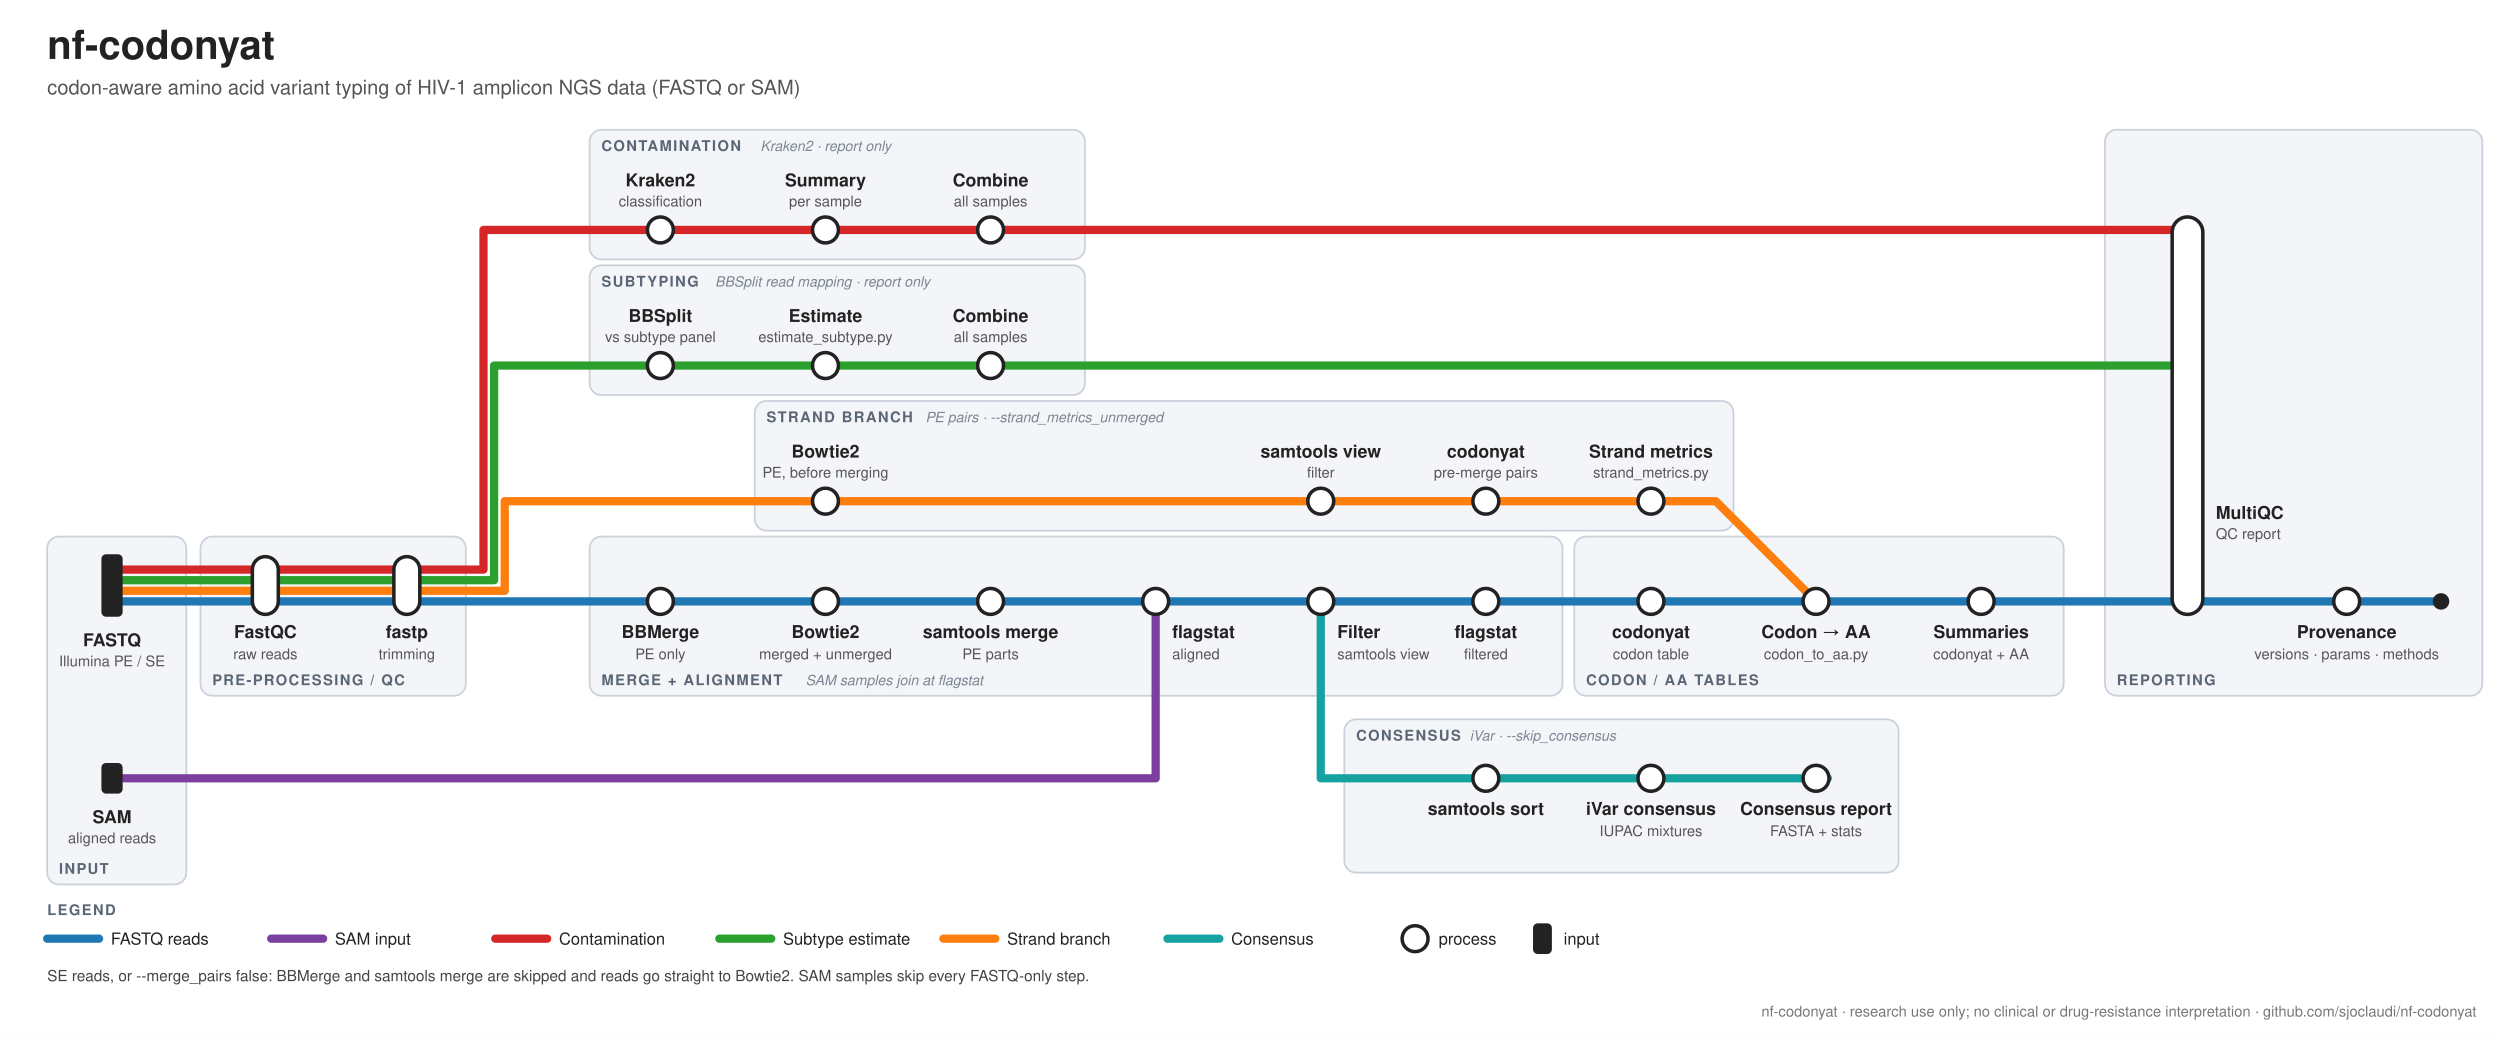
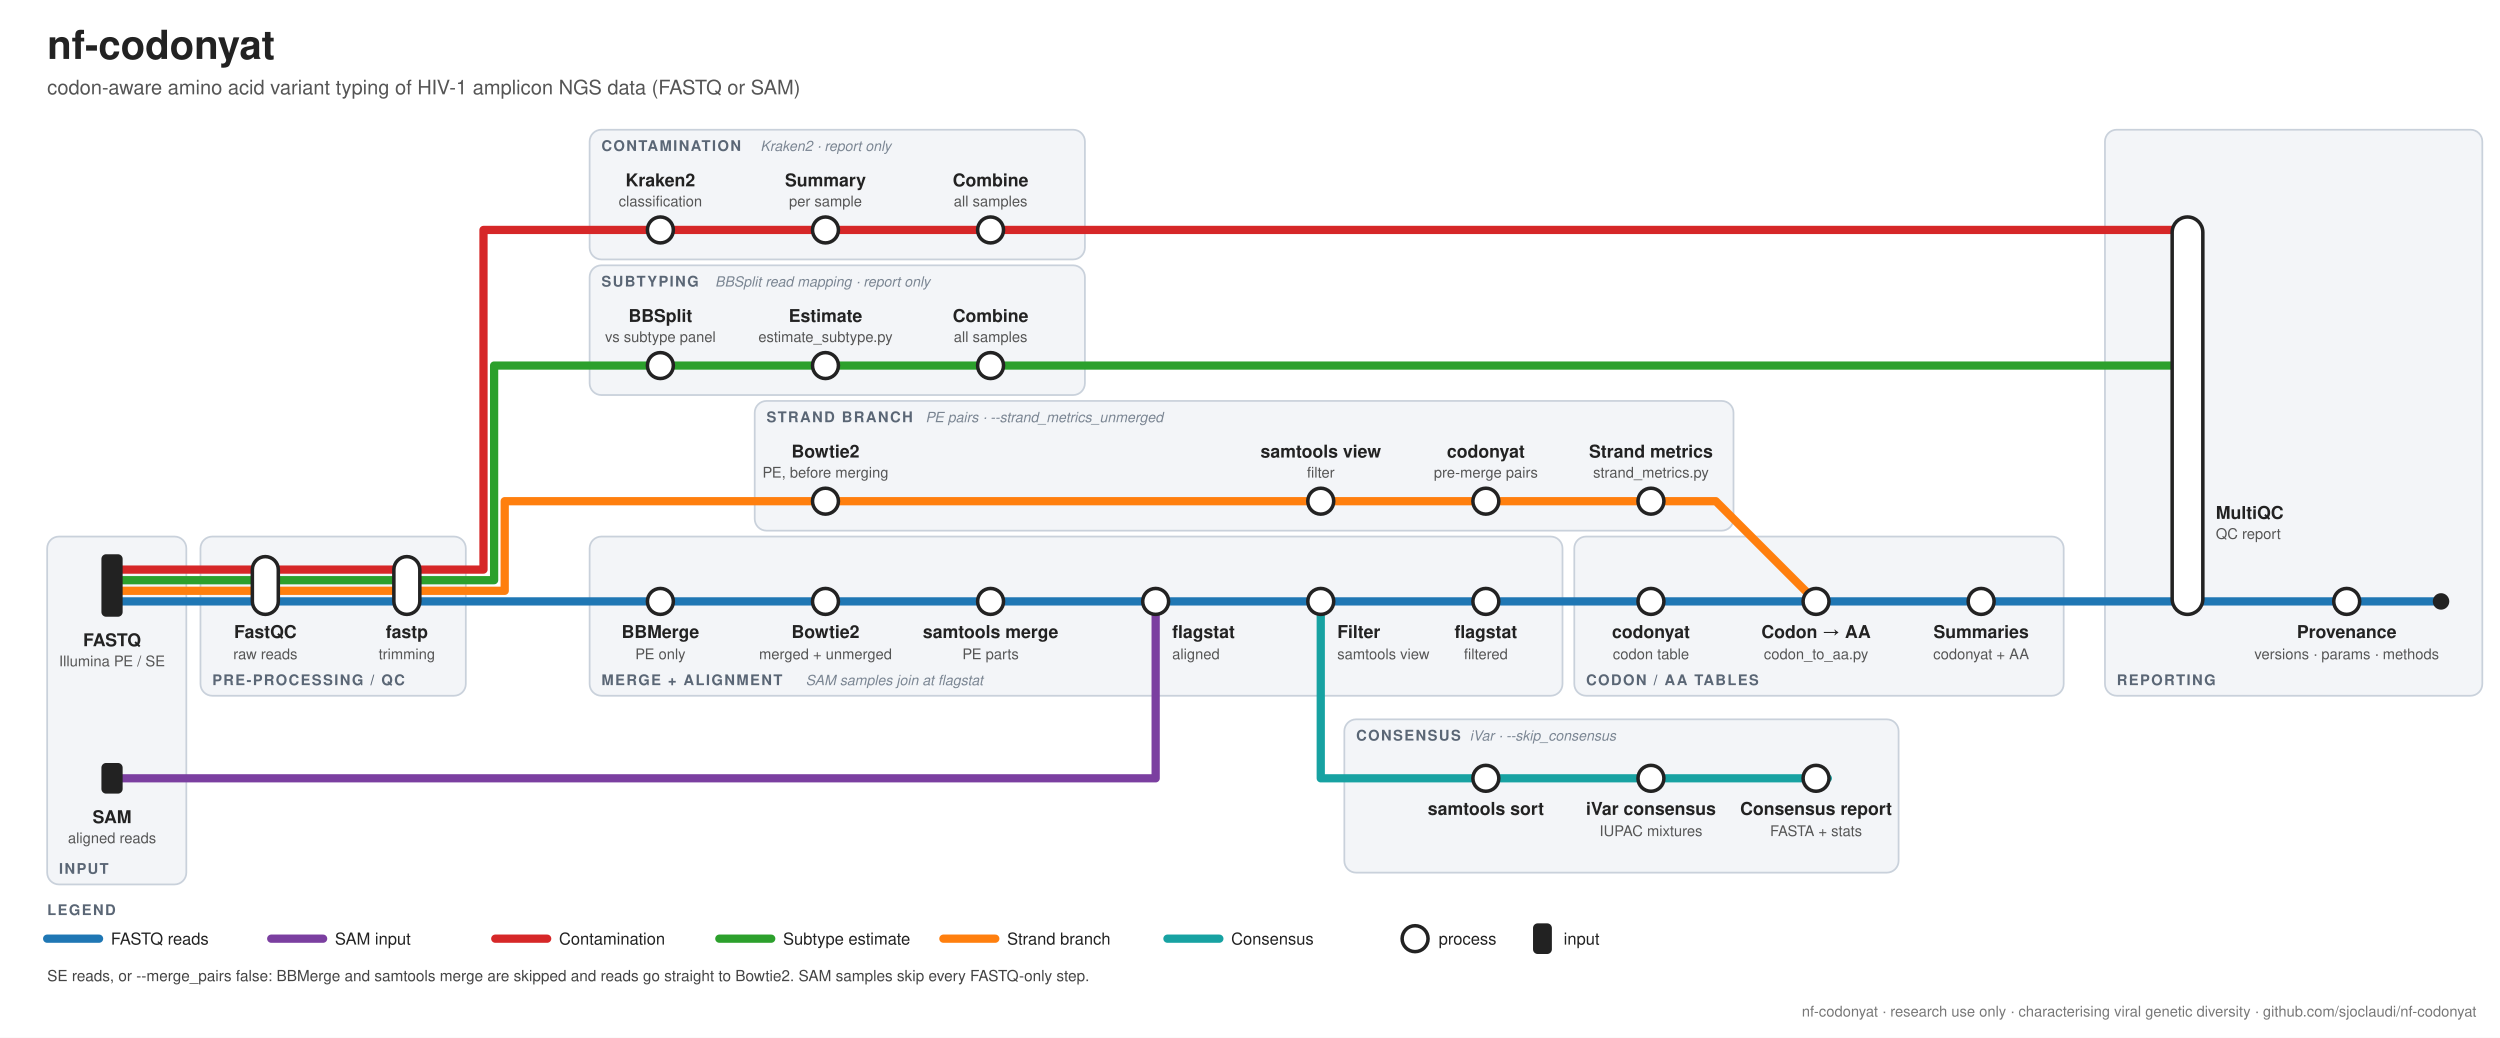
<svg xmlns="http://www.w3.org/2000/svg" width="2120" height="880" viewBox="0 0 2120 880" font-family="'Helvetica Neue', Helvetica, Arial, 'DejaVu Sans', sans-serif">
  <rect width="2120" height="880" fill="#ffffff" />
  <text x="40" y="50" font-size="34" text-anchor="start" font-weight="bold" fill="#222">nf-codonyat</text>
  <text x="40" y="80" font-size="17" text-anchor="start" font-weight="normal" fill="#555">codon-aware amino acid variant typing of HIV-1 amplicon NGS data (FASTQ or SAM)</text>
  <rect x="40" y="455" width="118" height="295" rx="10" fill="#f3f5f8" stroke="#c9d1db" stroke-width="1.5" />
  <text x="50" y="741" font-size="12.5" text-anchor="start" font-weight="bold" fill="#5a6675" letter-spacing="1.2">INPUT</text>
  <rect x="170" y="455" width="225" height="135" rx="10" fill="#f3f5f8" stroke="#c9d1db" stroke-width="1.5" />
  <text x="180" y="581" font-size="12.5" text-anchor="start" font-weight="bold" fill="#5a6675" letter-spacing="1.2">PRE-PROCESSING / QC</text>
  <rect x="500" y="110" width="420" height="110" rx="10" fill="#f3f5f8" stroke="#c9d1db" stroke-width="1.5" />
  <text x="510" y="128" font-size="12.5" text-anchor="start" font-weight="bold" fill="#5a6675" letter-spacing="1.2">CONTAMINATION</text>
  <text x="644.8" y="128" font-size="12" text-anchor="start" font-weight="normal" fill="#7a8592" font-style="italic">Kraken2 · report only</text>
  <rect x="500" y="225" width="420" height="110" rx="10" fill="#f3f5f8" stroke="#c9d1db" stroke-width="1.5" />
  <text x="510" y="243" font-size="12.5" text-anchor="start" font-weight="bold" fill="#5a6675" letter-spacing="1.2">SUBTYPING</text>
  <text x="606.4" y="243" font-size="12" text-anchor="start" font-weight="normal" fill="#7a8592" font-style="italic">BBSplit read mapping · report only</text>
  <rect x="640" y="340" width="830" height="110" rx="10" fill="#f3f5f8" stroke="#c9d1db" stroke-width="1.5" />
  <text x="650" y="358" font-size="12.5" text-anchor="start" font-weight="bold" fill="#5a6675" letter-spacing="1.2">STRAND BRANCH</text>
  <text x="784.8" y="358" font-size="12" text-anchor="start" font-weight="normal" fill="#7a8592" font-style="italic">PE pairs · --strand_metrics_unmerged</text>
  <rect x="500" y="455" width="825" height="135" rx="10" fill="#f3f5f8" stroke="#c9d1db" stroke-width="1.5" />
  <text x="510" y="581" font-size="12.5" text-anchor="start" font-weight="bold" fill="#5a6675" letter-spacing="1.2">MERGE + ALIGNMENT</text>
  <text x="683.2" y="581" font-size="12" text-anchor="start" font-weight="normal" fill="#7a8592" font-style="italic">SAM samples join at flagstat</text>
  <rect x="1335" y="455" width="415" height="135" rx="10" fill="#f3f5f8" stroke="#c9d1db" stroke-width="1.5" />
  <text x="1345" y="581" font-size="12.5" text-anchor="start" font-weight="bold" fill="#5a6675" letter-spacing="1.2">CODON / AA TABLES</text>
  <rect x="1140" y="610" width="470" height="130" rx="10" fill="#f3f5f8" stroke="#c9d1db" stroke-width="1.5" />
  <text x="1150" y="628" font-size="12.5" text-anchor="start" font-weight="bold" fill="#5a6675" letter-spacing="1.2">CONSENSUS</text>
  <text x="1246.4" y="628" font-size="12" text-anchor="start" font-weight="normal" fill="#7a8592" font-style="italic">iVar · --skip_consensus</text>
  <rect x="1785" y="110" width="320" height="480" rx="10" fill="#f3f5f8" stroke="#c9d1db" stroke-width="1.5" />
  <text x="1795" y="581" font-size="12.5" text-anchor="start" font-weight="bold" fill="#5a6675" letter-spacing="1.2">REPORTING</text>
  <path d="M95,483 L410,483 L410,195 L1855,195" fill="none" stroke="#d62728" stroke-width="7" stroke-linejoin="round" stroke-linecap="round" />
  <path d="M95,492 L419,492 L419,310 L1855,310" fill="none" stroke="#2ca02c" stroke-width="7" stroke-linejoin="round" stroke-linecap="round" />
  <path d="M95,501 L428,501 L428,425 L1455,425 L1540,510" fill="none" stroke="#ff7f0e" stroke-width="7" stroke-linejoin="round" stroke-linecap="round" />
  <path d="M95,510 L2070,510" fill="none" stroke="#1f77b4" stroke-width="7" stroke-linejoin="round" stroke-linecap="round" />
  <path d="M95,660 L980,660 L980,510" fill="none" stroke="#7b3fa0" stroke-width="7" stroke-linejoin="round" stroke-linecap="round" />
  <path d="M1120,510 L1120,660 L1550,660" fill="none" stroke="#17a2a2" stroke-width="7" stroke-linejoin="round" stroke-linecap="round" />
  <rect x="86" y="470" width="18" height="53" rx="4" fill="#222" />
  <text x="95" y="548" font-size="15" text-anchor="middle" font-weight="bold" fill="#222">FASTQ</text>
  <text x="95" y="565" font-size="12.5" text-anchor="middle" font-weight="normal" fill="#555">Illumina PE / SE</text>
  <rect x="86" y="647" width="18" height="26" rx="4" fill="#222" />
  <text x="95" y="698" font-size="15" text-anchor="middle" font-weight="bold" fill="#222">SAM</text>
  <text x="95" y="715" font-size="12.5" text-anchor="middle" font-weight="normal" fill="#555">aligned reads</text>
  <rect x="214.0" y="472" width="22" height="49" rx="11.0" fill="#fff" stroke="#222" stroke-width="3" />
  <text x="225" y="541" font-size="15" text-anchor="middle" font-weight="bold" fill="#222">FastQC</text>
  <text x="225" y="559" font-size="12.5" text-anchor="middle" font-weight="normal" fill="#555">raw reads</text>
  <rect x="334.0" y="472" width="22" height="49" rx="11.0" fill="#fff" stroke="#222" stroke-width="3" />
  <text x="345" y="541" font-size="15" text-anchor="middle" font-weight="bold" fill="#222">fastp</text>
  <text x="345" y="559" font-size="12.5" text-anchor="middle" font-weight="normal" fill="#555">trimming</text>
  <circle cx="560" cy="195" r="11" fill="#fff" stroke="#222" stroke-width="3" />
  <text x="560" y="158" font-size="15" text-anchor="middle" font-weight="bold" fill="#222">Kraken2</text>
  <text x="560" y="175" font-size="12.5" text-anchor="middle" font-weight="normal" fill="#555">classification</text>
  <circle cx="700" cy="195" r="11" fill="#fff" stroke="#222" stroke-width="3" />
  <text x="700" y="158" font-size="15" text-anchor="middle" font-weight="bold" fill="#222">Summary</text>
  <text x="700" y="175" font-size="12.5" text-anchor="middle" font-weight="normal" fill="#555">per sample</text>
  <circle cx="840" cy="195" r="11" fill="#fff" stroke="#222" stroke-width="3" />
  <text x="840" y="158" font-size="15" text-anchor="middle" font-weight="bold" fill="#222">Combine</text>
  <text x="840" y="175" font-size="12.5" text-anchor="middle" font-weight="normal" fill="#555">all samples</text>
  <circle cx="560" cy="310" r="11" fill="#fff" stroke="#222" stroke-width="3" />
  <text x="560" y="273" font-size="15" text-anchor="middle" font-weight="bold" fill="#222">BBSplit</text>
  <text x="560" y="290" font-size="12.5" text-anchor="middle" font-weight="normal" fill="#555">vs subtype panel</text>
  <circle cx="700" cy="310" r="11" fill="#fff" stroke="#222" stroke-width="3" />
  <text x="700" y="273" font-size="15" text-anchor="middle" font-weight="bold" fill="#222">Estimate</text>
  <text x="700" y="290" font-size="12.5" text-anchor="middle" font-weight="normal" fill="#555">estimate_subtype.py</text>
  <circle cx="840" cy="310" r="11" fill="#fff" stroke="#222" stroke-width="3" />
  <text x="840" y="273" font-size="15" text-anchor="middle" font-weight="bold" fill="#222">Combine</text>
  <text x="840" y="290" font-size="12.5" text-anchor="middle" font-weight="normal" fill="#555">all samples</text>
  <circle cx="700" cy="425" r="11" fill="#fff" stroke="#222" stroke-width="3" />
  <text x="700" y="388" font-size="15" text-anchor="middle" font-weight="bold" fill="#222">Bowtie2</text>
  <text x="700" y="405" font-size="12.5" text-anchor="middle" font-weight="normal" fill="#555">PE, before merging</text>
  <circle cx="1120" cy="425" r="11" fill="#fff" stroke="#222" stroke-width="3" />
  <text x="1120" y="388" font-size="15" text-anchor="middle" font-weight="bold" fill="#222">samtools view</text>
  <text x="1120" y="405" font-size="12.5" text-anchor="middle" font-weight="normal" fill="#555">filter</text>
  <circle cx="1260" cy="425" r="11" fill="#fff" stroke="#222" stroke-width="3" />
  <text x="1260" y="388" font-size="15" text-anchor="middle" font-weight="bold" fill="#222">codonyat</text>
  <text x="1260" y="405" font-size="12.5" text-anchor="middle" font-weight="normal" fill="#555">pre-merge pairs</text>
  <circle cx="1400" cy="425" r="11" fill="#fff" stroke="#222" stroke-width="3" />
  <text x="1400" y="388" font-size="15" text-anchor="middle" font-weight="bold" fill="#222">Strand metrics</text>
  <text x="1400" y="405" font-size="12.5" text-anchor="middle" font-weight="normal" fill="#555">strand_metrics.py</text>
  <circle cx="560" cy="510" r="11" fill="#fff" stroke="#222" stroke-width="3" />
  <text x="560" y="541" font-size="15" text-anchor="middle" font-weight="bold" fill="#222">BBMerge</text>
  <text x="560" y="559" font-size="12.5" text-anchor="middle" font-weight="normal" fill="#555">PE only</text>
  <circle cx="700" cy="510" r="11" fill="#fff" stroke="#222" stroke-width="3" />
  <text x="700" y="541" font-size="15" text-anchor="middle" font-weight="bold" fill="#222">Bowtie2</text>
  <text x="700" y="559" font-size="12.5" text-anchor="middle" font-weight="normal" fill="#555">merged + unmerged</text>
  <circle cx="840" cy="510" r="11" fill="#fff" stroke="#222" stroke-width="3" />
  <text x="840" y="541" font-size="15" text-anchor="middle" font-weight="bold" fill="#222">samtools merge</text>
  <text x="840" y="559" font-size="12.5" text-anchor="middle" font-weight="normal" fill="#555">PE parts</text>
  <circle cx="980" cy="510" r="11" fill="#fff" stroke="#222" stroke-width="3" />
  <text x="994" y="541" font-size="15" text-anchor="start" font-weight="bold" fill="#222">flagstat</text>
  <text x="994" y="559" font-size="12.5" text-anchor="start" font-weight="normal" fill="#555">aligned</text>
  <circle cx="1120" cy="510" r="11" fill="#fff" stroke="#222" stroke-width="3" />
  <text x="1134" y="541" font-size="15" text-anchor="start" font-weight="bold" fill="#222">Filter</text>
  <text x="1134" y="559" font-size="12.5" text-anchor="start" font-weight="normal" fill="#555">samtools view</text>
  <circle cx="1260" cy="510" r="11" fill="#fff" stroke="#222" stroke-width="3" />
  <text x="1260" y="541" font-size="15" text-anchor="middle" font-weight="bold" fill="#222">flagstat</text>
  <text x="1260" y="559" font-size="12.5" text-anchor="middle" font-weight="normal" fill="#555">filtered</text>
  <circle cx="1400" cy="510" r="11" fill="#fff" stroke="#222" stroke-width="3" />
  <text x="1400" y="541" font-size="15" text-anchor="middle" font-weight="bold" fill="#222">codonyat</text>
  <text x="1400" y="559" font-size="12.5" text-anchor="middle" font-weight="normal" fill="#555">codon table</text>
  <circle cx="1540" cy="510" r="11" fill="#fff" stroke="#222" stroke-width="3" />
  <text x="1540" y="541" font-size="15" text-anchor="middle" font-weight="bold" fill="#222">Codon → AA</text>
  <text x="1540" y="559" font-size="12.5" text-anchor="middle" font-weight="normal" fill="#555">codon_to_aa.py</text>
  <circle cx="1680" cy="510" r="11" fill="#fff" stroke="#222" stroke-width="3" />
  <text x="1680" y="541" font-size="15" text-anchor="middle" font-weight="bold" fill="#222">Summaries</text>
  <text x="1680" y="559" font-size="12.5" text-anchor="middle" font-weight="normal" fill="#555">codonyat + AA</text>
  <rect x="1842.0" y="184" width="26" height="337" rx="13.0" fill="#fff" stroke="#222" stroke-width="3" />
  <text x="1879" y="440" font-size="15" text-anchor="start" font-weight="bold" fill="#222">MultiQC</text>
  <text x="1879" y="457" font-size="12.5" text-anchor="start" font-weight="normal" fill="#555">QC report</text>
  <circle cx="1990" cy="510" r="11" fill="#fff" stroke="#222" stroke-width="3" />
  <text x="1990" y="541" font-size="15" text-anchor="middle" font-weight="bold" fill="#222">Provenance</text>
  <text x="1990" y="559" font-size="12.5" text-anchor="middle" font-weight="normal" fill="#555">versions · params · methods</text>
  <circle cx="2070" cy="510" r="7" fill="#222" />
  <circle cx="1260" cy="660" r="11" fill="#fff" stroke="#222" stroke-width="3" />
  <text x="1260" y="691" font-size="15" text-anchor="middle" font-weight="bold" fill="#222">samtools sort</text>
  <circle cx="1400" cy="660" r="11" fill="#fff" stroke="#222" stroke-width="3" />
  <text x="1400" y="691" font-size="15" text-anchor="middle" font-weight="bold" fill="#222">iVar consensus</text>
  <text x="1400" y="709" font-size="12.5" text-anchor="middle" font-weight="normal" fill="#555">IUPAC mixtures</text>
  <circle cx="1540" cy="660" r="11" fill="#fff" stroke="#222" stroke-width="3" />
  <text x="1540" y="691" font-size="15" text-anchor="middle" font-weight="bold" fill="#222">Consensus report</text>
  <text x="1540" y="709" font-size="12.5" text-anchor="middle" font-weight="normal" fill="#555">FASTA + stats</text>
  <text x="40" y="776" font-size="12.5" text-anchor="start" font-weight="bold" fill="#5a6675" letter-spacing="1.2">LEGEND</text>
  <line x1="40" y1="796" x2="84" y2="796" stroke="#1f77b4" stroke-width="7" stroke-linecap="round" />
  <text x="94" y="801" font-size="14" text-anchor="start" font-weight="normal" fill="#222">FASTQ reads</text>
  <line x1="230" y1="796" x2="274" y2="796" stroke="#7b3fa0" stroke-width="7" stroke-linecap="round" />
  <text x="284" y="801" font-size="14" text-anchor="start" font-weight="normal" fill="#222">SAM input</text>
  <line x1="420" y1="796" x2="464" y2="796" stroke="#d62728" stroke-width="7" stroke-linecap="round" />
  <text x="474" y="801" font-size="14" text-anchor="start" font-weight="normal" fill="#222">Contamination</text>
  <line x1="610" y1="796" x2="654" y2="796" stroke="#2ca02c" stroke-width="7" stroke-linecap="round" />
  <text x="664" y="801" font-size="14" text-anchor="start" font-weight="normal" fill="#222">Subtype estimate</text>
  <line x1="800" y1="796" x2="844" y2="796" stroke="#ff7f0e" stroke-width="7" stroke-linecap="round" />
  <text x="854" y="801" font-size="14" text-anchor="start" font-weight="normal" fill="#222">Strand branch</text>
  <line x1="990" y1="796" x2="1034" y2="796" stroke="#17a2a2" stroke-width="7" stroke-linecap="round" />
  <text x="1044" y="801" font-size="14" text-anchor="start" font-weight="normal" fill="#222">Consensus</text>
  <circle cx="1200" cy="796" r="11" fill="#fff" stroke="#222" stroke-width="3" />
  <text x="1220" y="801" font-size="14" text-anchor="start" font-weight="normal" fill="#222">process</text>
  <rect x="1300" y="783" width="16" height="26" rx="4" fill="#222" />
  <text x="1326" y="801" font-size="14" text-anchor="start" font-weight="normal" fill="#222">input</text>
  <text x="40" y="832" font-size="13" text-anchor="start" font-weight="normal" fill="#444">SE reads, or --merge_pairs false: BBMerge and samtools merge are skipped and reads go straight to Bowtie2. SAM samples skip every FASTQ-only step.</text>
-   <text x="2100" y="862" font-size="12.5" text-anchor="end" font-weight="normal" fill="#777">nf-codonyat · research use only; no clinical or drug-resistance interpretation · github.com/sjoclaudi/nf-codonyat</text>
+   <text x="2100" y="862" font-size="12.5" text-anchor="end" font-weight="normal" fill="#777">nf-codonyat · research use only · characterising viral genetic diversity · github.com/sjoclaudi/nf-codonyat</text>
</svg>
